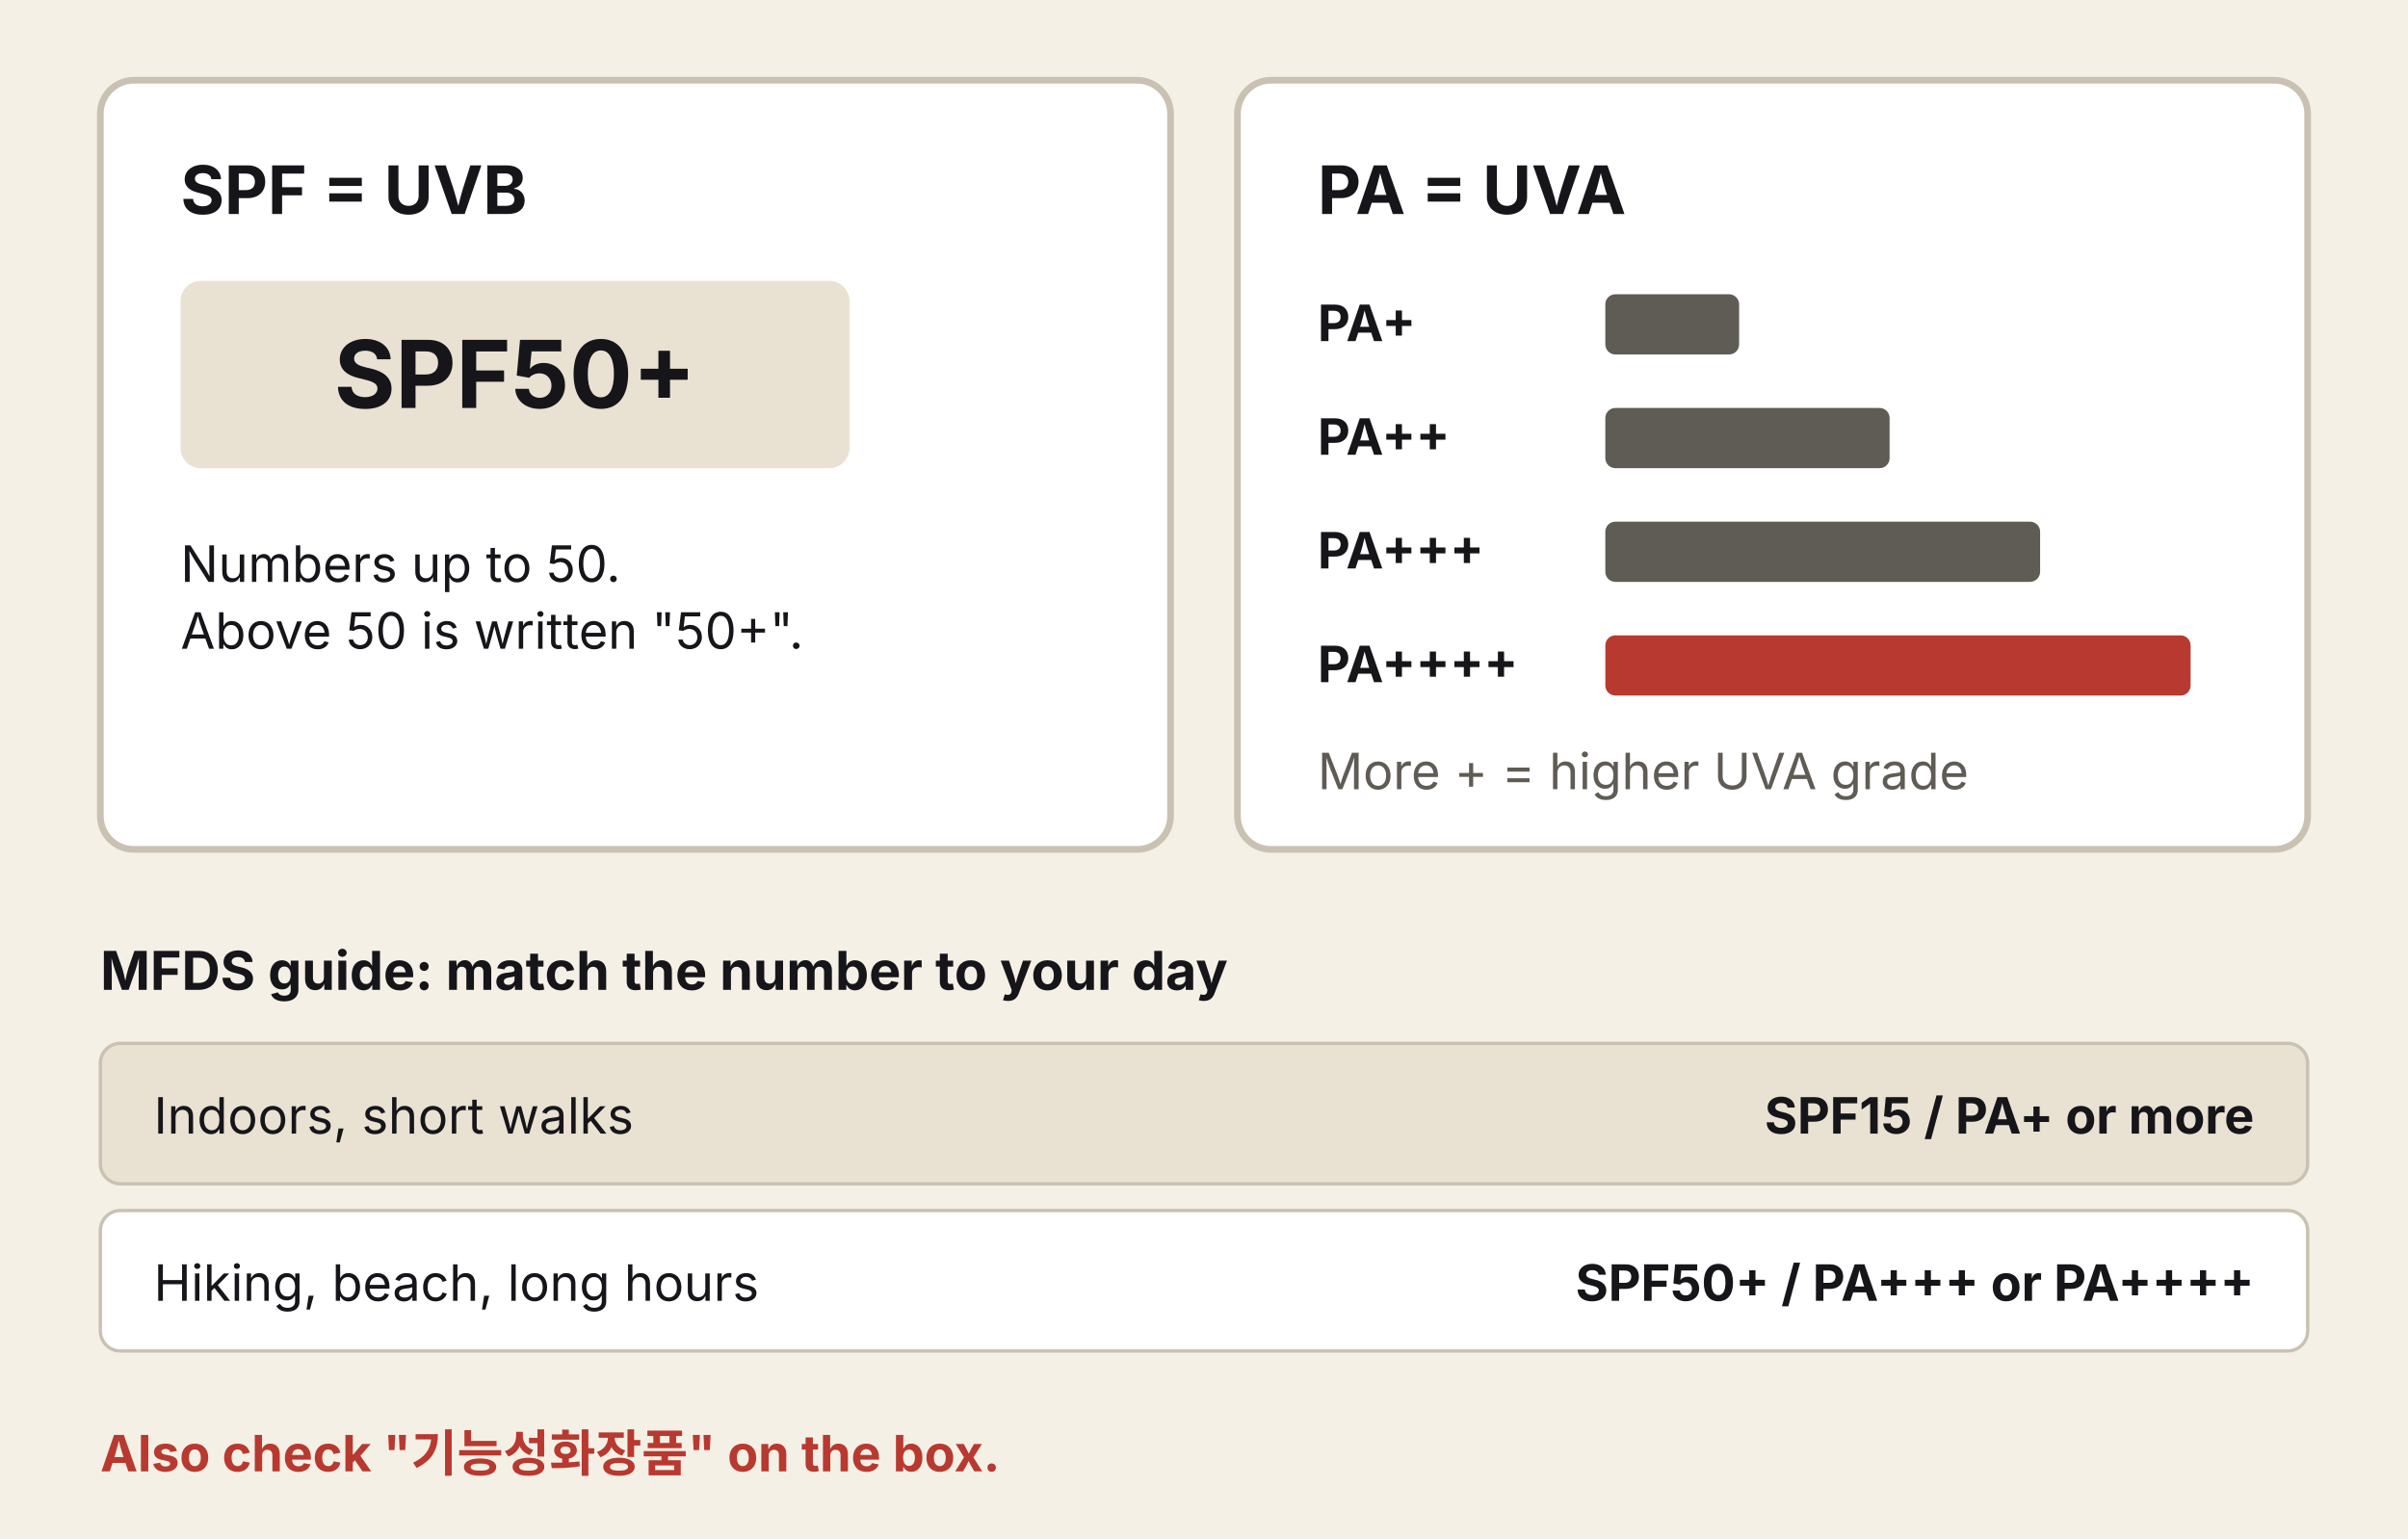
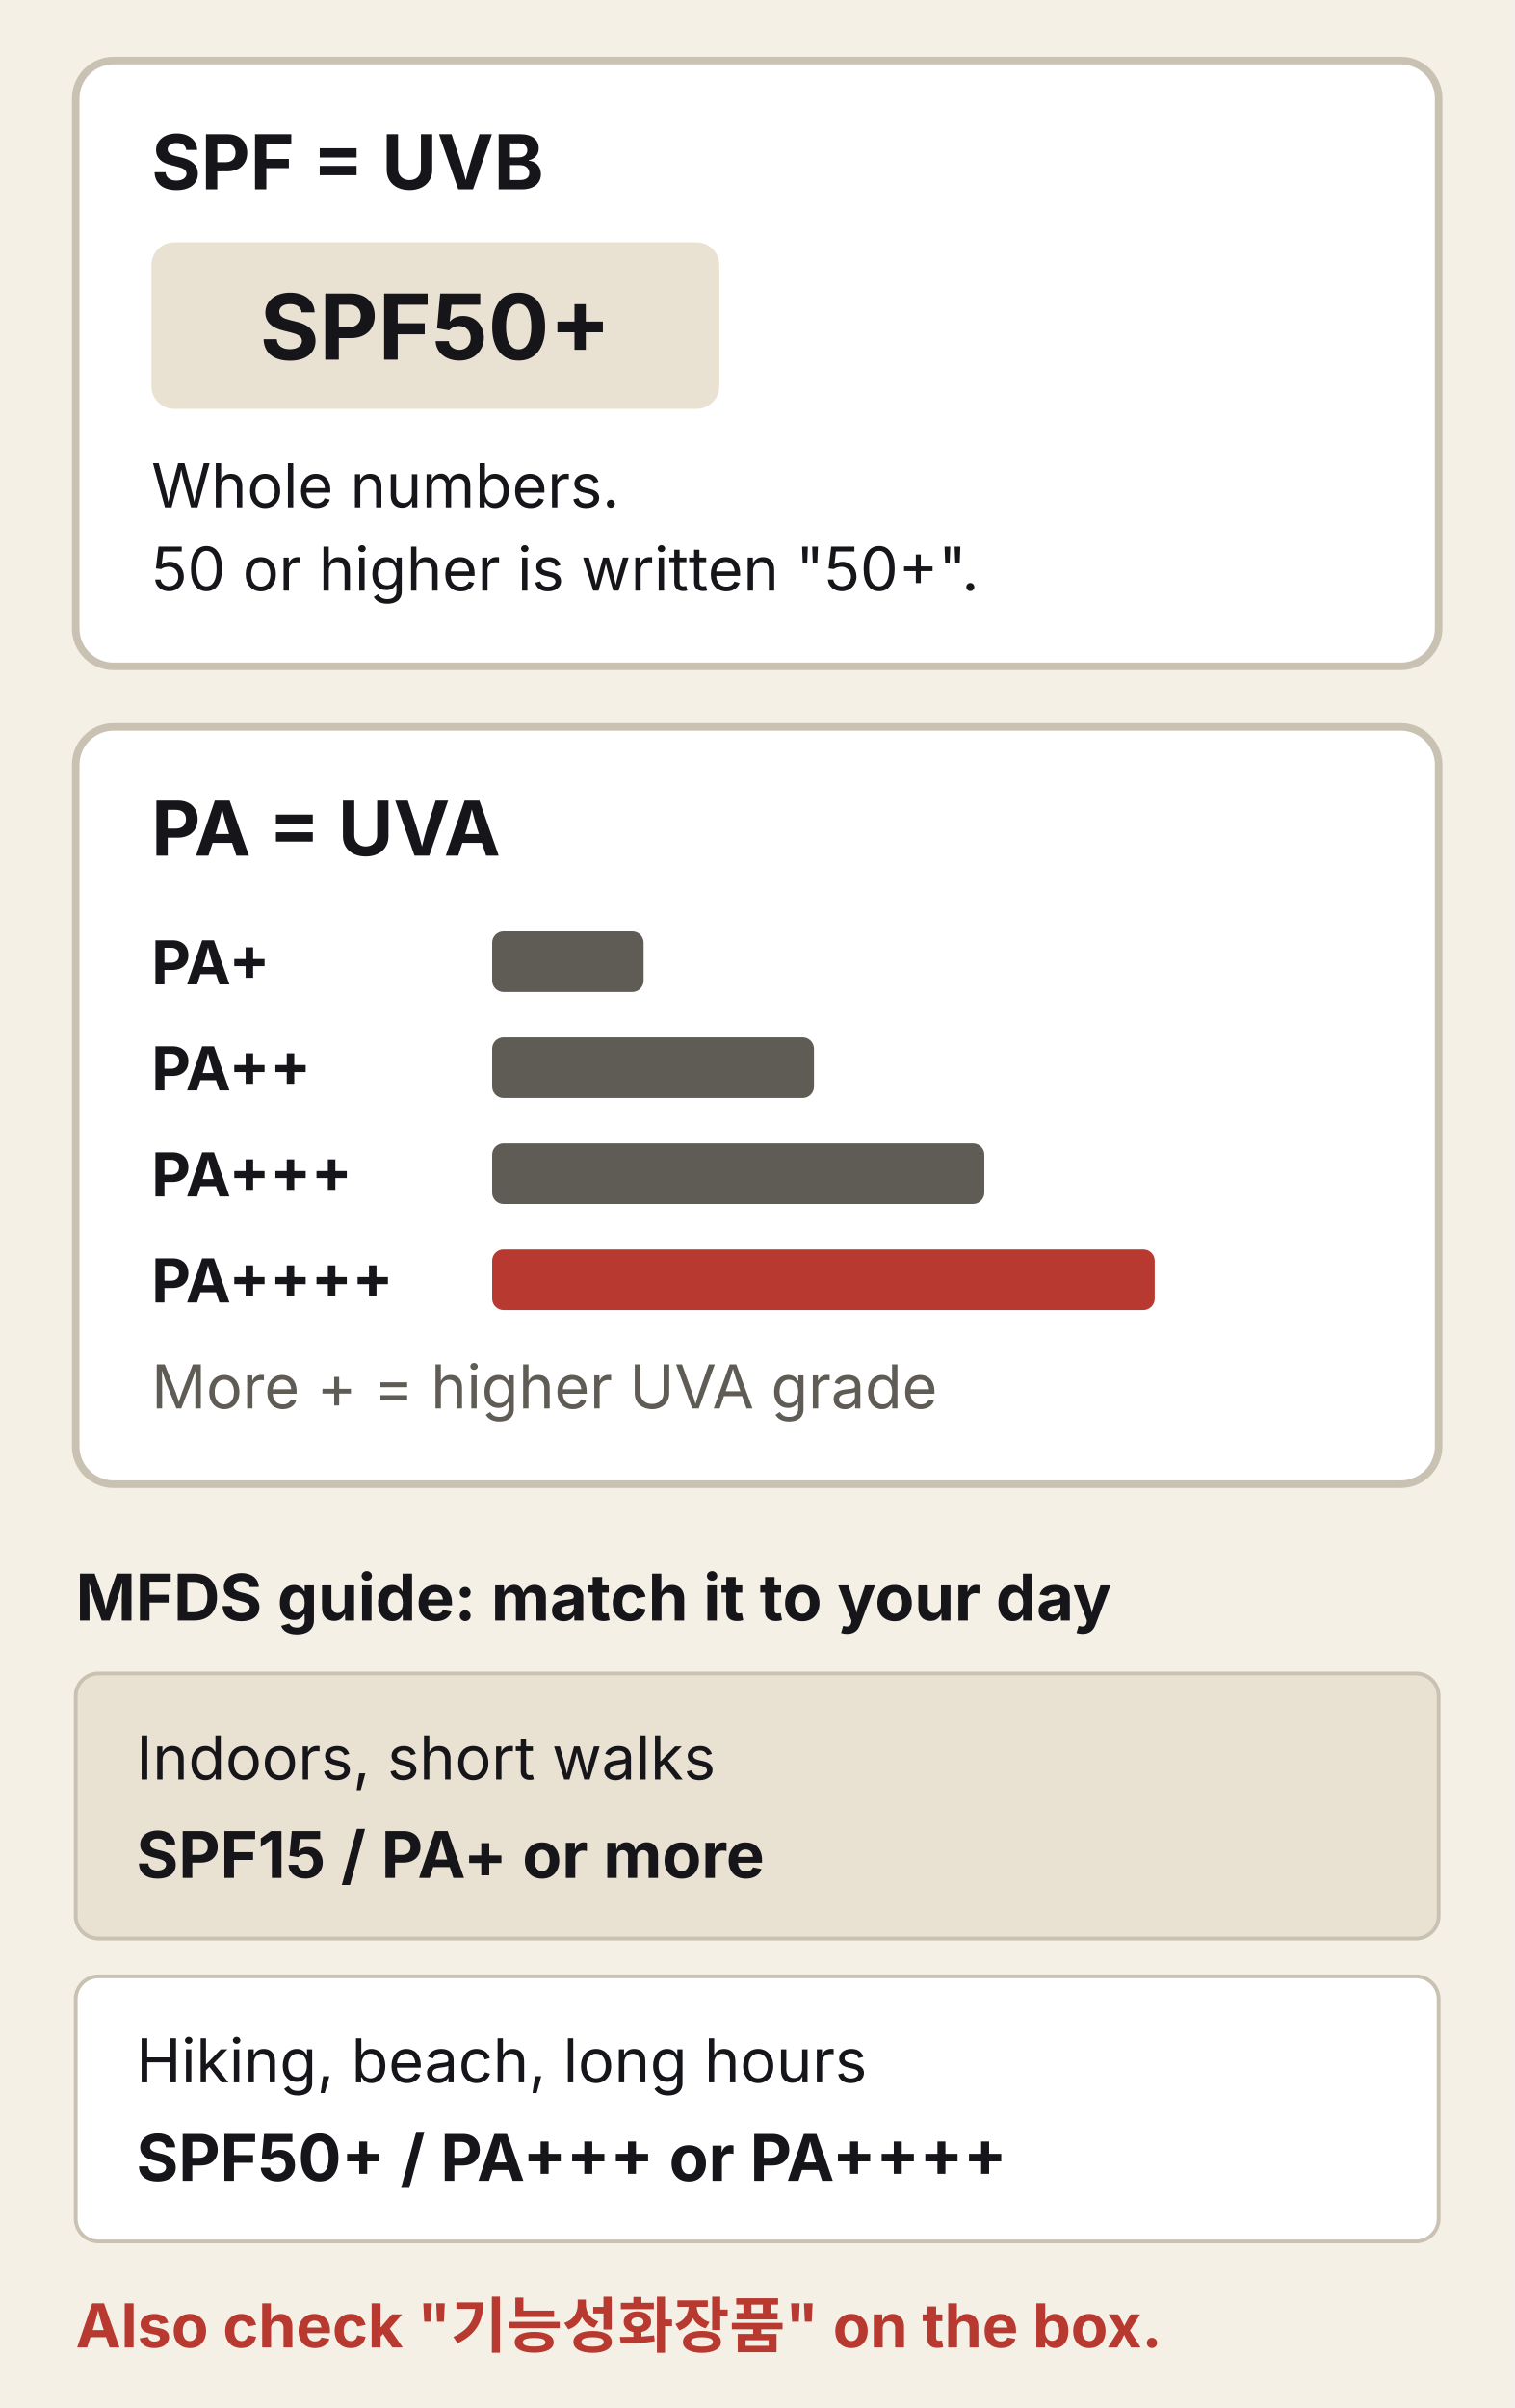
- <svg xmlns="http://www.w3.org/2000/svg" viewBox="0 0 720 460" role="img" aria-label="Reading SPF and PA on Korean sunscreen" font-family="system-ui, -apple-system, &quot;Noto Sans KR&quot;, &quot;Noto Sans JP&quot;, &quot;Noto Sans TC&quot;, sans-serif">
-   <rect width="720" height="460" fill="#f4f0e6" />
-   <rect x="30" y="24" width="320" height="230" rx="10" fill="#ffffff" stroke="#c9c1b2" stroke-width="2" />
-   <text x="54" y="64" font-size="20" fill="#16151a" font-weight="bold" text-anchor="start">SPF = UVB</text>
-   <rect x="54" y="84" width="200" height="56" rx="6" fill="#e9e2d3" />
-   <text x="154" y="122" font-size="28" fill="#16151a" font-weight="bold" text-anchor="middle">SPF50+</text>
-   <text x="54" y="174" font-size="15" fill="#16151a" font-weight="normal" text-anchor="start">
-     <tspan x="54" dy="0">Numbers up to 50.</tspan>
-     <tspan x="54" dy="20">Above 50 is written "50+".</tspan>
+ <svg xmlns="http://www.w3.org/2000/svg" viewBox="0 0 400 636" role="img" aria-label="Reading SPF and PA on Korean sunscreen" font-family="system-ui, -apple-system, &quot;Noto Sans KR&quot;, &quot;Noto Sans JP&quot;, &quot;Noto Sans TC&quot;, sans-serif">
+   <rect width="400" height="636" fill="#f4f0e6" />
+   <rect x="20" y="16" width="360" height="160" rx="10" fill="#ffffff" stroke="#c9c1b2" stroke-width="2" />
+   <text x="40" y="50" font-size="20" fill="#16151a" font-weight="bold" text-anchor="start">SPF = UVB</text>
+   <rect x="40" y="64" width="150" height="44" rx="6" fill="#e9e2d3" />
+   <text x="115" y="95" font-size="24" fill="#16151a" font-weight="bold" text-anchor="middle">SPF50+</text>
+   <text x="40" y="134" font-size="16" fill="#16151a" font-weight="normal" text-anchor="start">
+     <tspan x="40" dy="0">Whole numbers.</tspan>
+     <tspan x="40" dy="22">50 or higher is written "50+".</tspan>
  </text>
-   <rect x="370" y="24" width="320" height="230" rx="10" fill="#ffffff" stroke="#c9c1b2" stroke-width="2" />
-   <text x="394" y="64" font-size="20" fill="#16151a" font-weight="bold" text-anchor="start">PA = UVA</text>
-   <text x="394" y="102" font-size="15" fill="#16151a" font-weight="bold" text-anchor="start">PA+</text>
-   <rect x="480" y="88" width="40" height="18" rx="3" fill="#5f5b55" />
-   <text x="394" y="136" font-size="15" fill="#16151a" font-weight="bold" text-anchor="start">PA++</text>
-   <rect x="480" y="122" width="85" height="18" rx="3" fill="#5f5b55" />
-   <text x="394" y="170" font-size="15" fill="#16151a" font-weight="bold" text-anchor="start">PA+++</text>
-   <rect x="480" y="156" width="130" height="18" rx="3" fill="#5f5b55" />
-   <text x="394" y="204" font-size="15" fill="#16151a" font-weight="bold" text-anchor="start">PA++++</text>
-   <rect x="480" y="190" width="175" height="18" rx="3" fill="#b8392f" />
-   <text x="394" y="236" font-size="15" fill="#5f5b55" font-weight="normal" text-anchor="start">More + = higher UVA grade</text>
-   <text x="30" y="296" font-size="16" fill="#16151a" font-weight="bold" text-anchor="start">MFDS guide: match the number to your day</text>
-   <rect x="30" y="312" width="660" height="42" rx="6" fill="#e9e2d3" stroke="#c9c1b2" />
-   <text x="46" y="339" font-size="15" fill="#16151a" font-weight="normal" text-anchor="start">Indoors, short walks</text>
-   <text x="674" y="339" font-size="15" fill="#16151a" font-weight="bold" text-anchor="end">SPF15 / PA+ or more</text>
-   <rect x="30" y="362" width="660" height="42" rx="6" fill="#ffffff" stroke="#c9c1b2" />
-   <text x="46" y="389" font-size="15" fill="#16151a" font-weight="normal" text-anchor="start">Hiking, beach, long hours</text>
-   <text x="674" y="389" font-size="15" fill="#16151a" font-weight="bold" text-anchor="end">SPF50+ / PA+++ or PA++++</text>
-   <text x="30" y="440" font-size="15" fill="#b8392f" font-weight="bold" text-anchor="start">Also check "기능성화장품" on the box.</text>
+   <rect x="20" y="192" width="360" height="200" rx="10" fill="#ffffff" stroke="#c9c1b2" stroke-width="2" />
+   <text x="40" y="226" font-size="20" fill="#16151a" font-weight="bold" text-anchor="start">PA = UVA</text>
+   <text x="40" y="260" font-size="16" fill="#16151a" font-weight="bold" text-anchor="start">PA+</text>
+   <rect x="130" y="246" width="40" height="16" rx="3" fill="#5f5b55" />
+   <text x="40" y="288" font-size="16" fill="#16151a" font-weight="bold" text-anchor="start">PA++</text>
+   <rect x="130" y="274" width="85" height="16" rx="3" fill="#5f5b55" />
+   <text x="40" y="316" font-size="16" fill="#16151a" font-weight="bold" text-anchor="start">PA+++</text>
+   <rect x="130" y="302" width="130" height="16" rx="3" fill="#5f5b55" />
+   <text x="40" y="344" font-size="16" fill="#16151a" font-weight="bold" text-anchor="start">PA++++</text>
+   <rect x="130" y="330" width="175" height="16" rx="3" fill="#b8392f" />
+   <text x="40" y="372" font-size="16" fill="#5f5b55" font-weight="normal" text-anchor="start">More + = higher UVA grade</text>
+   <text x="20" y="428" font-size="17" fill="#16151a" font-weight="bold" text-anchor="start">MFDS guide: match it to your day</text>
+   <rect x="20" y="442" width="360" height="70" rx="6" fill="#e9e2d3" stroke="#c9c1b2" />
+   <text x="36" y="470" font-size="16" fill="#16151a" font-weight="normal" text-anchor="start">Indoors, short walks</text>
+   <text x="36" y="496" font-size="17" fill="#16151a" font-weight="bold" text-anchor="start">SPF15 / PA+ or more</text>
+   <rect x="20" y="522" width="360" height="70" rx="6" fill="#ffffff" stroke="#c9c1b2" />
+   <text x="36" y="550" font-size="16" fill="#16151a" font-weight="normal" text-anchor="start">Hiking, beach, long hours</text>
+   <text x="36" y="576" font-size="17" fill="#16151a" font-weight="bold" text-anchor="start">SPF50+ / PA+++ or PA++++</text>
+   <text x="20" y="620" font-size="16" fill="#b8392f" font-weight="bold" text-anchor="start">Also check "기능성화장품" on the box.</text>
</svg>
